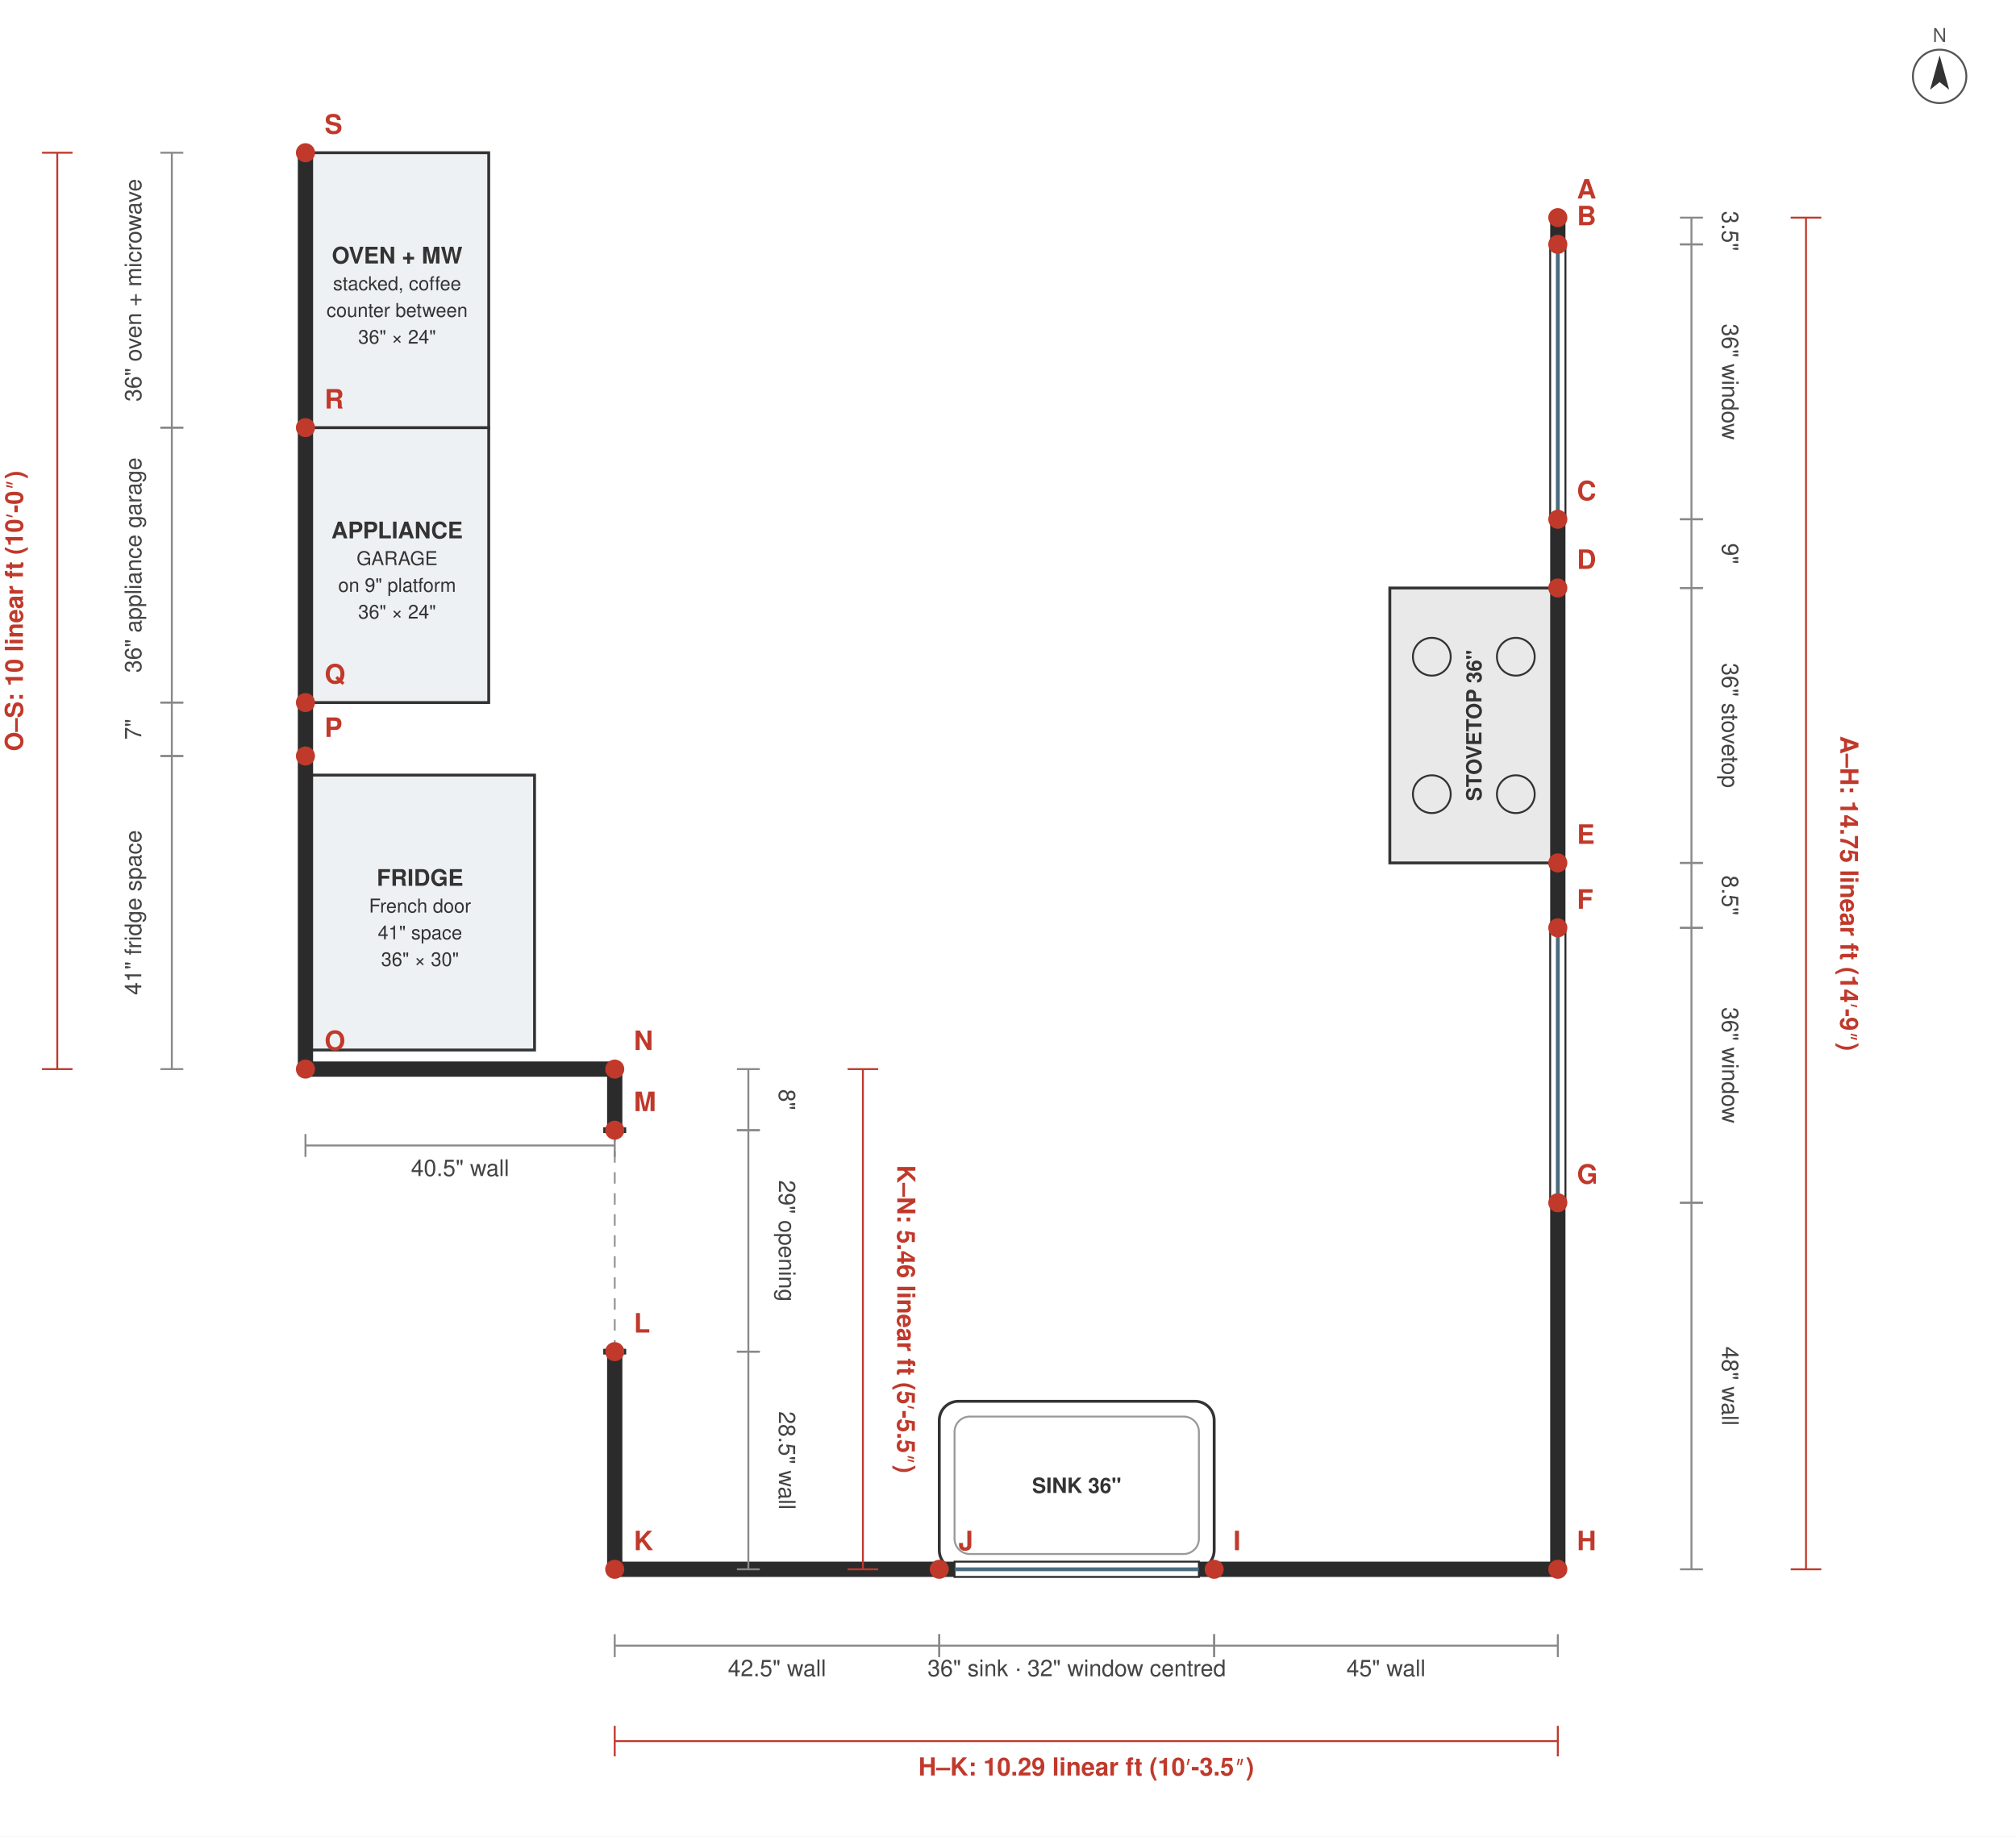
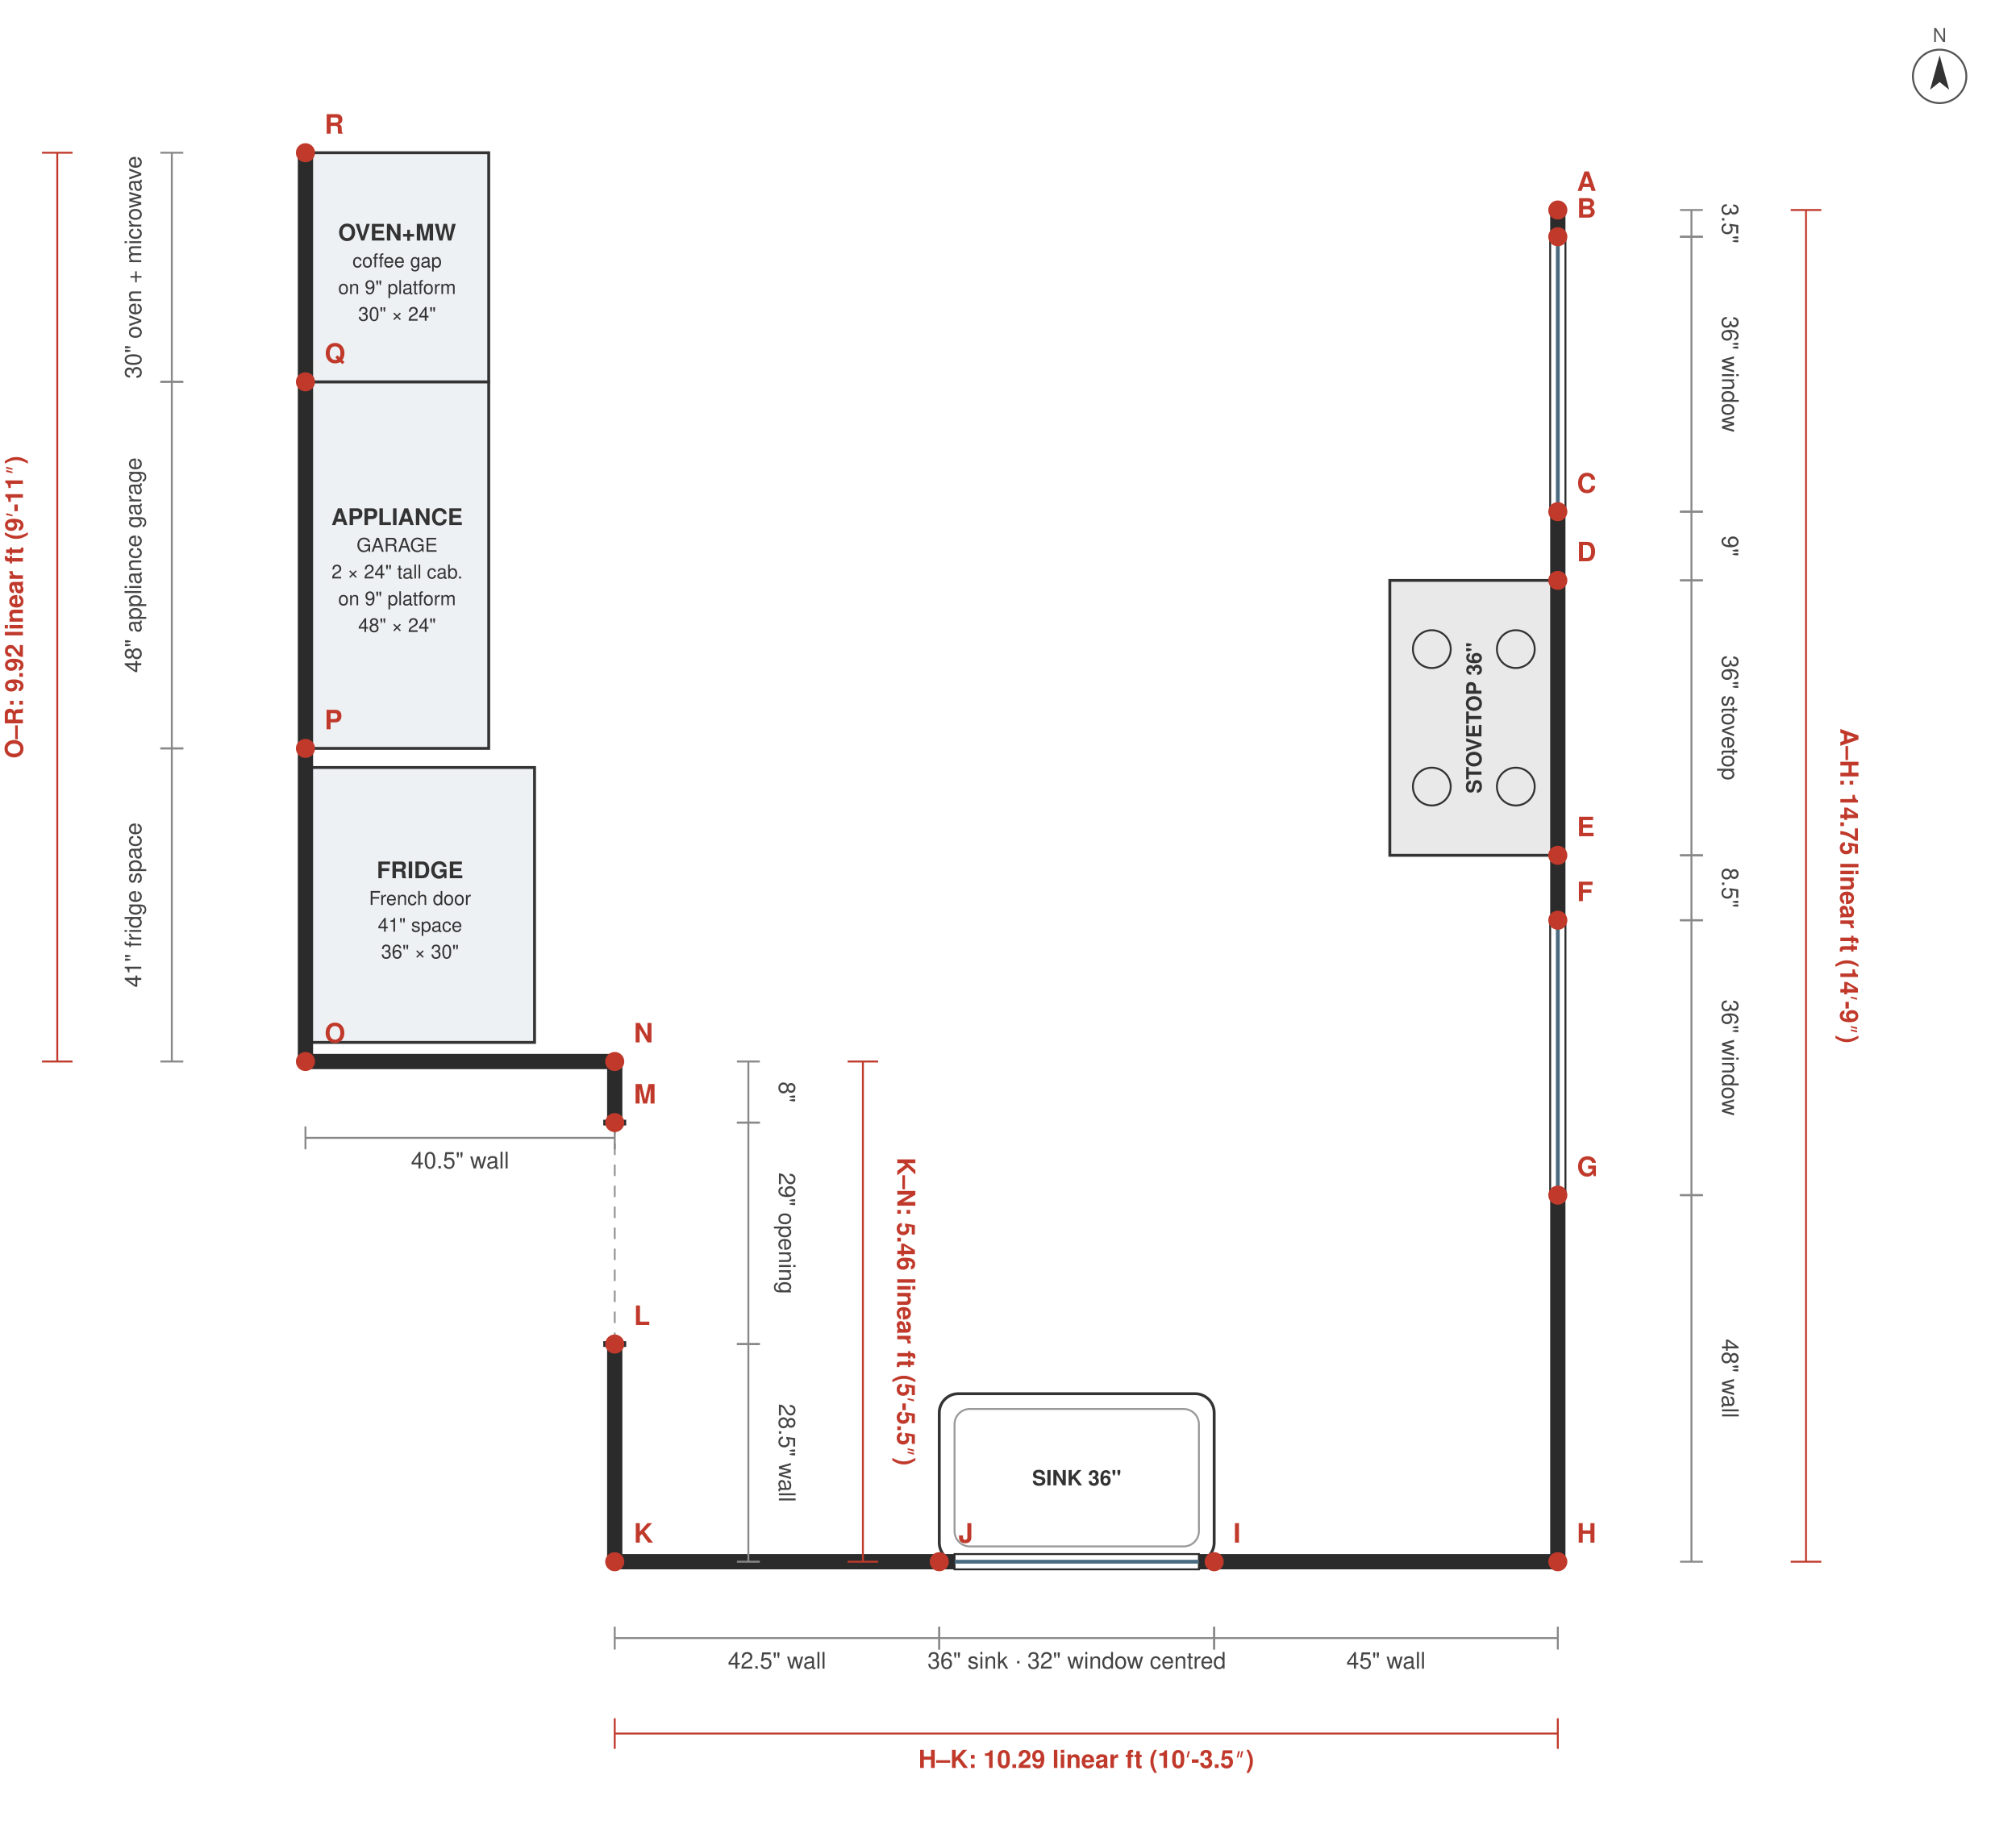
- <svg xmlns="http://www.w3.org/2000/svg" viewBox="0 0 1056 962" width="1056" height="962" font-family="Helvetica, Arial, sans-serif">
-   <rect width="1056" height="962" fill="#ffffff" />
+ <svg xmlns="http://www.w3.org/2000/svg" viewBox="0 0 1056 958" width="1056" height="958" font-family="Helvetica, Arial, sans-serif">
+   <rect width="1056" height="958" fill="#ffffff" />
  <g id="north" transform="translate(1016,40)">
    <circle r="14" fill="none" stroke="#555" />
    <path d="M 0 -11 L 5 7 L 0 3 L -5 7 Z" fill="#333" />
    <text y="-18" font-size="10" fill="#555" text-anchor="middle">N</text>
  </g>
  <g id="appliance-fridge">
-     <rect x="160.0" y="406.0" width="120.0" height="144.0" fill="#eef1f3" stroke="#333" stroke-width="1.5" />
-     <text x="220.0" y="464.0" font-size="12" font-weight="700" fill="#333" text-anchor="middle">FRIDGE</text>
-     <text x="220.0" y="478.0" font-size="10" font-weight="400" fill="#333" text-anchor="middle">French door</text>
-     <text x="220.0" y="492.0" font-size="10" font-weight="400" fill="#333" text-anchor="middle">41" space</text>
-     <text x="220.0" y="506.0" font-size="10" font-weight="400" fill="#333" text-anchor="middle">36" × 30"</text>
+     <rect x="160.0" y="402.0" width="120.0" height="144.0" fill="#eef1f3" stroke="#333" stroke-width="1.5" />
+     <text x="220.0" y="460.0" font-size="12" font-weight="700" fill="#333" text-anchor="middle">FRIDGE</text>
+     <text x="220.0" y="474.0" font-size="10" font-weight="400" fill="#333" text-anchor="middle">French door</text>
+     <text x="220.0" y="488.0" font-size="10" font-weight="400" fill="#333" text-anchor="middle">41" space</text>
+     <text x="220.0" y="502.0" font-size="10" font-weight="400" fill="#333" text-anchor="middle">36" × 30"</text>
  </g>
  <g id="appliance-appliance">
-     <rect x="160.0" y="224.0" width="96.0" height="144.0" fill="#eef1f3" stroke="#333" stroke-width="1.5" />
-     <text x="208.0" y="282.0" font-size="12" font-weight="700" fill="#333" text-anchor="middle">APPLIANCE</text>
-     <text x="208.0" y="296.0" font-size="10" font-weight="400" fill="#333" text-anchor="middle">GARAGE</text>
-     <text x="208.0" y="310.0" font-size="10" font-weight="400" fill="#333" text-anchor="middle">on 9" platform</text>
-     <text x="208.0" y="324.0" font-size="10" font-weight="400" fill="#333" text-anchor="middle">36" × 24"</text>
-   </g>
-   <g id="appliance-oven + mw">
-     <rect x="160.0" y="80.0" width="96.0" height="144.0" fill="#eef1f3" stroke="#333" stroke-width="1.5" />
-     <text x="208.0" y="138.0" font-size="12" font-weight="700" fill="#333" text-anchor="middle">OVEN + MW</text>
-     <text x="208.0" y="152.0" font-size="10" font-weight="400" fill="#333" text-anchor="middle">stacked, coffee</text>
-     <text x="208.0" y="166.0" font-size="10" font-weight="400" fill="#333" text-anchor="middle">counter between</text>
-     <text x="208.0" y="180.0" font-size="10" font-weight="400" fill="#333" text-anchor="middle">36" × 24"</text>
+     <rect x="160.0" y="200.0" width="96.0" height="192.0" fill="#eef1f3" stroke="#333" stroke-width="1.5" />
+     <text x="208.0" y="275.0" font-size="12" font-weight="700" fill="#333" text-anchor="middle">APPLIANCE</text>
+     <text x="208.0" y="289.0" font-size="10" font-weight="400" fill="#333" text-anchor="middle">GARAGE</text>
+     <text x="208.0" y="303.0" font-size="10" font-weight="400" fill="#333" text-anchor="middle">2 × 24" tall cab.</text>
+     <text x="208.0" y="317.0" font-size="10" font-weight="400" fill="#333" text-anchor="middle">on 9" platform</text>
+     <text x="208.0" y="331.0" font-size="10" font-weight="400" fill="#333" text-anchor="middle">48" × 24"</text>
+   </g>
+   <g id="appliance-oven+mw">
+     <rect x="160.0" y="80.0" width="96.0" height="120.0" fill="#eef1f3" stroke="#333" stroke-width="1.5" />
+     <text x="208.0" y="126.0" font-size="12" font-weight="700" fill="#333" text-anchor="middle">OVEN+MW</text>
+     <text x="208.0" y="140.0" font-size="10" font-weight="400" fill="#333" text-anchor="middle">coffee gap</text>
+     <text x="208.0" y="154.0" font-size="10" font-weight="400" fill="#333" text-anchor="middle">on 9" platform</text>
+     <text x="208.0" y="168.0" font-size="10" font-weight="400" fill="#333" text-anchor="middle">30" × 24"</text>
  </g>
  <g id="range-stovetop">
-     <rect x="728.0" y="308.0" width="88.0" height="144.0" fill="#e9e9e9" stroke="#333" stroke-width="1.5" />
-     <circle cx="750.0" cy="344.0" r="9.9" fill="none" stroke="#333" />
-     <circle cx="750.0" cy="416.0" r="9.9" fill="none" stroke="#333" />
-     <circle cx="794.0" cy="344.0" r="9.9" fill="none" stroke="#333" />
-     <circle cx="794.0" cy="416.0" r="9.9" fill="none" stroke="#333" />
-     <text x="776.0" y="380.0" font-size="11" font-weight="700" fill="#333" text-anchor="middle" transform="rotate(-90 776.0 380.0)">STOVETOP 36"</text>
+     <rect x="728.0" y="304.0" width="88.0" height="144.0" fill="#e9e9e9" stroke="#333" stroke-width="1.5" />
+     <circle cx="750.0" cy="340.0" r="9.9" fill="none" stroke="#333" />
+     <circle cx="750.0" cy="412.0" r="9.9" fill="none" stroke="#333" />
+     <circle cx="794.0" cy="340.0" r="9.9" fill="none" stroke="#333" />
+     <circle cx="794.0" cy="412.0" r="9.9" fill="none" stroke="#333" />
+     <text x="776.0" y="376.0" font-size="11" font-weight="700" fill="#333" text-anchor="middle" transform="rotate(-90 776.0 376.0)">STOVETOP 36"</text>
  </g>
  <g id="sink-sink">
-     <rect x="492.0" y="734.0" width="144.0" height="88.0" rx="10" fill="#fff" stroke="#333" stroke-width="1.5" />
-     <rect x="500.0" y="742.0" width="128.0" height="72.0" rx="8" fill="none" stroke="#999" />
-     <text x="564.0" y="782.0" font-size="11" font-weight="700" fill="#333" text-anchor="middle">SINK 36"</text>
-   </g>
-   <line id="wall-AB" x1="816.0" y1="114.0" x2="816.0" y2="128.0" stroke="#2b2b2b" stroke-width="8" />
-   <g stroke="#888">
-     <line x1="886.0" y1="114.0" x2="886.0" y2="128.0" />
-     <line x1="880.0" y1="114.0" x2="892.0" y2="114.0" />
-     <line x1="880.0" y1="128.0" x2="892.0" y2="128.0" />
-   </g>
-   <text x="902.0" y="121.0" font-size="12" fill="#444" text-anchor="middle" transform="rotate(90 902.0 121.0)">3.5"</text>
+     <rect x="492.0" y="730.0" width="144.0" height="88.0" rx="10" fill="#fff" stroke="#333" stroke-width="1.5" />
+     <rect x="500.0" y="738.0" width="128.0" height="72.0" rx="8" fill="none" stroke="#999" />
+     <text x="564.0" y="778.0" font-size="11" font-weight="700" fill="#333" text-anchor="middle">SINK 36"</text>
+   </g>
+   <line id="wall-AB" x1="816.0" y1="110.0" x2="816.0" y2="124.0" stroke="#2b2b2b" stroke-width="8" />
+   <g stroke="#888">
+     <line x1="886.0" y1="110.0" x2="886.0" y2="124.0" />
+     <line x1="880.0" y1="110.0" x2="892.0" y2="110.0" />
+     <line x1="880.0" y1="124.0" x2="892.0" y2="124.0" />
+   </g>
+   <text x="902.0" y="117.0" font-size="12" fill="#444" text-anchor="middle" transform="rotate(90 902.0 117.0)">3.5"</text>
  <g id="window-BC">
-     <rect x="812.0" y="128.0" width="8" height="144.0" fill="#fff" stroke="#2b2b2b" />
-     <line x1="816.0" y1="128.0" x2="816.0" y2="272.0" stroke="#4a6b80" stroke-width="2" />
-   </g>
-   <g stroke="#888">
-     <line x1="886.0" y1="128.0" x2="886.0" y2="272.0" />
-     <line x1="880.0" y1="128.0" x2="892.0" y2="128.0" />
-     <line x1="880.0" y1="272.0" x2="892.0" y2="272.0" />
-   </g>
-   <text x="902.0" y="200.0" font-size="12" fill="#444" text-anchor="middle" transform="rotate(90 902.0 200.0)">36" window</text>
-   <line id="wall-CD" x1="816.0" y1="272.0" x2="816.0" y2="308.0" stroke="#2b2b2b" stroke-width="8" />
-   <g stroke="#888">
-     <line x1="886.0" y1="272.0" x2="886.0" y2="308.0" />
-     <line x1="880.0" y1="272.0" x2="892.0" y2="272.0" />
-     <line x1="880.0" y1="308.0" x2="892.0" y2="308.0" />
-   </g>
-   <text x="902.0" y="290.0" font-size="12" fill="#444" text-anchor="middle" transform="rotate(90 902.0 290.0)">9"</text>
-   <line id="wall-DE" x1="816.0" y1="308.0" x2="816.0" y2="452.0" stroke="#2b2b2b" stroke-width="8" />
-   <g stroke="#888">
-     <line x1="886.0" y1="308.0" x2="886.0" y2="452.0" />
-     <line x1="880.0" y1="308.0" x2="892.0" y2="308.0" />
-     <line x1="880.0" y1="452.0" x2="892.0" y2="452.0" />
-   </g>
-   <text x="902.0" y="380.0" font-size="12" fill="#444" text-anchor="middle" transform="rotate(90 902.0 380.0)">36" stovetop</text>
-   <line id="wall-EF" x1="816.0" y1="452.0" x2="816.0" y2="486.0" stroke="#2b2b2b" stroke-width="8" />
-   <g stroke="#888">
-     <line x1="886.0" y1="452.0" x2="886.0" y2="486.0" />
-     <line x1="880.0" y1="452.0" x2="892.0" y2="452.0" />
-     <line x1="880.0" y1="486.0" x2="892.0" y2="486.0" />
-   </g>
-   <text x="902.0" y="469.0" font-size="12" fill="#444" text-anchor="middle" transform="rotate(90 902.0 469.0)">8.5"</text>
+     <rect x="812.0" y="124.0" width="8" height="144.0" fill="#fff" stroke="#2b2b2b" />
+     <line x1="816.0" y1="124.0" x2="816.0" y2="268.0" stroke="#4a6b80" stroke-width="2" />
+   </g>
+   <g stroke="#888">
+     <line x1="886.0" y1="124.0" x2="886.0" y2="268.0" />
+     <line x1="880.0" y1="124.0" x2="892.0" y2="124.0" />
+     <line x1="880.0" y1="268.0" x2="892.0" y2="268.0" />
+   </g>
+   <text x="902.0" y="196.0" font-size="12" fill="#444" text-anchor="middle" transform="rotate(90 902.0 196.0)">36" window</text>
+   <line id="wall-CD" x1="816.0" y1="268.0" x2="816.0" y2="304.0" stroke="#2b2b2b" stroke-width="8" />
+   <g stroke="#888">
+     <line x1="886.0" y1="268.0" x2="886.0" y2="304.0" />
+     <line x1="880.0" y1="268.0" x2="892.0" y2="268.0" />
+     <line x1="880.0" y1="304.0" x2="892.0" y2="304.0" />
+   </g>
+   <text x="902.0" y="286.0" font-size="12" fill="#444" text-anchor="middle" transform="rotate(90 902.0 286.0)">9"</text>
+   <line id="wall-DE" x1="816.0" y1="304.0" x2="816.0" y2="448.0" stroke="#2b2b2b" stroke-width="8" />
+   <g stroke="#888">
+     <line x1="886.0" y1="304.0" x2="886.0" y2="448.0" />
+     <line x1="880.0" y1="304.0" x2="892.0" y2="304.0" />
+     <line x1="880.0" y1="448.0" x2="892.0" y2="448.0" />
+   </g>
+   <text x="902.0" y="376.0" font-size="12" fill="#444" text-anchor="middle" transform="rotate(90 902.0 376.0)">36" stovetop</text>
+   <line id="wall-EF" x1="816.0" y1="448.0" x2="816.0" y2="482.0" stroke="#2b2b2b" stroke-width="8" />
+   <g stroke="#888">
+     <line x1="886.0" y1="448.0" x2="886.0" y2="482.0" />
+     <line x1="880.0" y1="448.0" x2="892.0" y2="448.0" />
+     <line x1="880.0" y1="482.0" x2="892.0" y2="482.0" />
+   </g>
+   <text x="902.0" y="465.0" font-size="12" fill="#444" text-anchor="middle" transform="rotate(90 902.0 465.0)">8.5"</text>
  <g id="window-FG">
-     <rect x="812.0" y="486.0" width="8" height="144.0" fill="#fff" stroke="#2b2b2b" />
-     <line x1="816.0" y1="486.0" x2="816.0" y2="630.0" stroke="#4a6b80" stroke-width="2" />
-   </g>
-   <g stroke="#888">
-     <line x1="886.0" y1="486.0" x2="886.0" y2="630.0" />
-     <line x1="880.0" y1="486.0" x2="892.0" y2="486.0" />
-     <line x1="880.0" y1="630.0" x2="892.0" y2="630.0" />
-   </g>
-   <text x="902.0" y="558.0" font-size="12" fill="#444" text-anchor="middle" transform="rotate(90 902.0 558.0)">36" window</text>
-   <line id="wall-GH" x1="816.0" y1="630.0" x2="816.0" y2="822.0" stroke="#2b2b2b" stroke-width="8" />
-   <g stroke="#888">
-     <line x1="886.0" y1="630.0" x2="886.0" y2="822.0" />
-     <line x1="880.0" y1="630.0" x2="892.0" y2="630.0" />
-     <line x1="880.0" y1="822.0" x2="892.0" y2="822.0" />
-   </g>
-   <text x="902.0" y="726.0" font-size="12" fill="#444" text-anchor="middle" transform="rotate(90 902.0 726.0)">48" wall</text>
-   <line id="wall-HI" x1="816.0" y1="822.0" x2="636.0" y2="822.0" stroke="#2b2b2b" stroke-width="8" />
-   <g stroke="#888">
-     <line x1="816.0" y1="862.0" x2="636.0" y2="862.0" />
-     <line x1="816.0" y1="856.0" x2="816.0" y2="868.0" />
-     <line x1="636.0" y1="856.0" x2="636.0" y2="868.0" />
-   </g>
-   <text x="726.0" y="878.0" font-size="12" fill="#444" text-anchor="middle">45" wall</text>
-   <line id="wall-I_w1" x1="636.0" y1="822.0" x2="628.0" y2="822.0" stroke="#2b2b2b" stroke-width="8" />
+     <rect x="812.0" y="482.0" width="8" height="144.0" fill="#fff" stroke="#2b2b2b" />
+     <line x1="816.0" y1="482.0" x2="816.0" y2="626.0" stroke="#4a6b80" stroke-width="2" />
+   </g>
+   <g stroke="#888">
+     <line x1="886.0" y1="482.0" x2="886.0" y2="626.0" />
+     <line x1="880.0" y1="482.0" x2="892.0" y2="482.0" />
+     <line x1="880.0" y1="626.0" x2="892.0" y2="626.0" />
+   </g>
+   <text x="902.0" y="554.0" font-size="12" fill="#444" text-anchor="middle" transform="rotate(90 902.0 554.0)">36" window</text>
+   <line id="wall-GH" x1="816.0" y1="626.0" x2="816.0" y2="818.0" stroke="#2b2b2b" stroke-width="8" />
+   <g stroke="#888">
+     <line x1="886.0" y1="626.0" x2="886.0" y2="818.0" />
+     <line x1="880.0" y1="626.0" x2="892.0" y2="626.0" />
+     <line x1="880.0" y1="818.0" x2="892.0" y2="818.0" />
+   </g>
+   <text x="902.0" y="722.0" font-size="12" fill="#444" text-anchor="middle" transform="rotate(90 902.0 722.0)">48" wall</text>
+   <line id="wall-HI" x1="816.0" y1="818.0" x2="636.0" y2="818.0" stroke="#2b2b2b" stroke-width="8" />
+   <g stroke="#888">
+     <line x1="816.0" y1="858.0" x2="636.0" y2="858.0" />
+     <line x1="816.0" y1="852.0" x2="816.0" y2="864.0" />
+     <line x1="636.0" y1="852.0" x2="636.0" y2="864.0" />
+   </g>
+   <text x="726.0" y="874.0" font-size="12" fill="#444" text-anchor="middle">45" wall</text>
+   <line id="wall-I_w1" x1="636.0" y1="818.0" x2="628.0" y2="818.0" stroke="#2b2b2b" stroke-width="8" />
  <g id="window-_w1_w2">
-     <rect x="500.0" y="818.0" width="128.0" height="8" fill="#fff" stroke="#2b2b2b" />
-     <line x1="628.0" y1="822.0" x2="500.0" y2="822.0" stroke="#4a6b80" stroke-width="2" />
-   </g>
-   <line id="wall-_w2J" x1="500.0" y1="822.0" x2="492.0" y2="822.0" stroke="#2b2b2b" stroke-width="8" />
-   <line id="wall-JK" x1="492.0" y1="822.0" x2="322.0" y2="822.0" stroke="#2b2b2b" stroke-width="8" />
-   <g stroke="#888">
-     <line x1="492.0" y1="862.0" x2="322.0" y2="862.0" />
-     <line x1="492.0" y1="856.0" x2="492.0" y2="868.0" />
-     <line x1="322.0" y1="856.0" x2="322.0" y2="868.0" />
-   </g>
-   <text x="407.0" y="878.0" font-size="12" fill="#444" text-anchor="middle">42.5" wall</text>
-   <line id="wall-KL" x1="322.0" y1="822.0" x2="322.0" y2="708.0" stroke="#2b2b2b" stroke-width="8" />
-   <g stroke="#888">
-     <line x1="392.0" y1="822.0" x2="392.0" y2="708.0" />
-     <line x1="386.0" y1="822.0" x2="398.0" y2="822.0" />
-     <line x1="386.0" y1="708.0" x2="398.0" y2="708.0" />
-   </g>
-   <text x="408.0" y="765.0" font-size="12" fill="#444" text-anchor="middle" transform="rotate(90 408.0 765.0)">28.5" wall</text>
+     <rect x="500.0" y="814.0" width="128.0" height="8" fill="#fff" stroke="#2b2b2b" />
+     <line x1="628.0" y1="818.0" x2="500.0" y2="818.0" stroke="#4a6b80" stroke-width="2" />
+   </g>
+   <line id="wall-_w2J" x1="500.0" y1="818.0" x2="492.0" y2="818.0" stroke="#2b2b2b" stroke-width="8" />
+   <line id="wall-JK" x1="492.0" y1="818.0" x2="322.0" y2="818.0" stroke="#2b2b2b" stroke-width="8" />
+   <g stroke="#888">
+     <line x1="492.0" y1="858.0" x2="322.0" y2="858.0" />
+     <line x1="492.0" y1="852.0" x2="492.0" y2="864.0" />
+     <line x1="322.0" y1="852.0" x2="322.0" y2="864.0" />
+   </g>
+   <text x="407.0" y="874.0" font-size="12" fill="#444" text-anchor="middle">42.5" wall</text>
+   <line id="wall-KL" x1="322.0" y1="818.0" x2="322.0" y2="704.0" stroke="#2b2b2b" stroke-width="8" />
+   <g stroke="#888">
+     <line x1="392.0" y1="818.0" x2="392.0" y2="704.0" />
+     <line x1="386.0" y1="818.0" x2="398.0" y2="818.0" />
+     <line x1="386.0" y1="704.0" x2="398.0" y2="704.0" />
+   </g>
+   <text x="408.0" y="761.0" font-size="12" fill="#444" text-anchor="middle" transform="rotate(90 408.0 761.0)">28.5" wall</text>
  <g id="opening-LM" stroke="#2b2b2b">
-     <line x1="322.0" y1="708.0" x2="322.0" y2="592.0" stroke="#999" stroke-dasharray="6 5" />
-     <line x1="316.0" y1="708.0" x2="328.0" y2="708.0" stroke-width="3" />
-     <line x1="316.0" y1="592.0" x2="328.0" y2="592.0" stroke-width="3" />
-   </g>
-   <g stroke="#888">
-     <line x1="392.0" y1="708.0" x2="392.0" y2="592.0" />
-     <line x1="386.0" y1="708.0" x2="398.0" y2="708.0" />
-     <line x1="386.0" y1="592.0" x2="398.0" y2="592.0" />
-   </g>
-   <text x="408.0" y="650.0" font-size="12" fill="#444" text-anchor="middle" transform="rotate(90 408.0 650.0)">29" opening</text>
-   <line id="wall-MN" x1="322.0" y1="592.0" x2="322.0" y2="560.0" stroke="#2b2b2b" stroke-width="8" />
-   <g stroke="#888">
-     <line x1="392.0" y1="592.0" x2="392.0" y2="560.0" />
-     <line x1="386.0" y1="592.0" x2="398.0" y2="592.0" />
-     <line x1="386.0" y1="560.0" x2="398.0" y2="560.0" />
-   </g>
-   <text x="408.0" y="576.0" font-size="12" fill="#444" text-anchor="middle" transform="rotate(90 408.0 576.0)">8"</text>
-   <line id="wall-NO" x1="322.0" y1="560.0" x2="160.0" y2="560.0" stroke="#2b2b2b" stroke-width="8" />
-   <g stroke="#888">
-     <line x1="322.0" y1="600.0" x2="160.0" y2="600.0" />
-     <line x1="322.0" y1="594.0" x2="322.0" y2="606.0" />
-     <line x1="160.0" y1="594.0" x2="160.0" y2="606.0" />
-   </g>
-   <text x="241.0" y="616.0" font-size="12" fill="#444" text-anchor="middle">40.5" wall</text>
-   <line id="wall-OP" x1="160.0" y1="560.0" x2="160.0" y2="396.0" stroke="#2b2b2b" stroke-width="8" />
-   <g stroke="#888">
-     <line x1="90.0" y1="560.0" x2="90.0" y2="396.0" />
-     <line x1="84.0" y1="560.0" x2="96.0" y2="560.0" />
-     <line x1="84.0" y1="396.0" x2="96.0" y2="396.0" />
-   </g>
-   <text x="74.0" y="478.0" font-size="12" fill="#444" text-anchor="middle" transform="rotate(-90 74.0 478.0)">41" fridge space</text>
-   <line id="wall-PQ" x1="160.0" y1="396.0" x2="160.0" y2="368.0" stroke="#2b2b2b" stroke-width="8" />
-   <g stroke="#888">
-     <line x1="90.0" y1="396.0" x2="90.0" y2="368.0" />
-     <line x1="84.0" y1="396.0" x2="96.0" y2="396.0" />
-     <line x1="84.0" y1="368.0" x2="96.0" y2="368.0" />
-   </g>
-   <text x="74.0" y="382.0" font-size="12" fill="#444" text-anchor="middle" transform="rotate(-90 74.0 382.0)">7"</text>
-   <line id="wall-QR" x1="160.0" y1="368.0" x2="160.0" y2="224.0" stroke="#2b2b2b" stroke-width="8" />
-   <g stroke="#888">
-     <line x1="90.0" y1="368.0" x2="90.0" y2="224.0" />
-     <line x1="84.0" y1="368.0" x2="96.0" y2="368.0" />
-     <line x1="84.0" y1="224.0" x2="96.0" y2="224.0" />
-   </g>
-   <text x="74.0" y="296.0" font-size="12" fill="#444" text-anchor="middle" transform="rotate(-90 74.0 296.0)">36" appliance garage</text>
-   <line id="wall-RS" x1="160.0" y1="224.0" x2="160.0" y2="80.0" stroke="#2b2b2b" stroke-width="8" />
-   <g stroke="#888">
-     <line x1="90.0" y1="224.0" x2="90.0" y2="80.0" />
-     <line x1="84.0" y1="224.0" x2="96.0" y2="224.0" />
+     <line x1="322.0" y1="704.0" x2="322.0" y2="588.0" stroke="#999" stroke-dasharray="6 5" />
+     <line x1="316.0" y1="704.0" x2="328.0" y2="704.0" stroke-width="3" />
+     <line x1="316.0" y1="588.0" x2="328.0" y2="588.0" stroke-width="3" />
+   </g>
+   <g stroke="#888">
+     <line x1="392.0" y1="704.0" x2="392.0" y2="588.0" />
+     <line x1="386.0" y1="704.0" x2="398.0" y2="704.0" />
+     <line x1="386.0" y1="588.0" x2="398.0" y2="588.0" />
+   </g>
+   <text x="408.0" y="646.0" font-size="12" fill="#444" text-anchor="middle" transform="rotate(90 408.0 646.0)">29" opening</text>
+   <line id="wall-MN" x1="322.0" y1="588.0" x2="322.0" y2="556.0" stroke="#2b2b2b" stroke-width="8" />
+   <g stroke="#888">
+     <line x1="392.0" y1="588.0" x2="392.0" y2="556.0" />
+     <line x1="386.0" y1="588.0" x2="398.0" y2="588.0" />
+     <line x1="386.0" y1="556.0" x2="398.0" y2="556.0" />
+   </g>
+   <text x="408.0" y="572.0" font-size="12" fill="#444" text-anchor="middle" transform="rotate(90 408.0 572.0)">8"</text>
+   <line id="wall-NO" x1="322.0" y1="556.0" x2="160.0" y2="556.0" stroke="#2b2b2b" stroke-width="8" />
+   <g stroke="#888">
+     <line x1="322.0" y1="596.0" x2="160.0" y2="596.0" />
+     <line x1="322.0" y1="590.0" x2="322.0" y2="602.0" />
+     <line x1="160.0" y1="590.0" x2="160.0" y2="602.0" />
+   </g>
+   <text x="241.0" y="612.0" font-size="12" fill="#444" text-anchor="middle">40.5" wall</text>
+   <line id="wall-OP" x1="160.0" y1="556.0" x2="160.0" y2="392.0" stroke="#2b2b2b" stroke-width="8" />
+   <g stroke="#888">
+     <line x1="90.0" y1="556.0" x2="90.0" y2="392.0" />
+     <line x1="84.0" y1="556.0" x2="96.0" y2="556.0" />
+     <line x1="84.0" y1="392.0" x2="96.0" y2="392.0" />
+   </g>
+   <text x="74.0" y="474.0" font-size="12" fill="#444" text-anchor="middle" transform="rotate(-90 74.0 474.0)">41" fridge space</text>
+   <line id="wall-PQ" x1="160.0" y1="392.0" x2="160.0" y2="200.0" stroke="#2b2b2b" stroke-width="8" />
+   <g stroke="#888">
+     <line x1="90.0" y1="392.0" x2="90.0" y2="200.0" />
+     <line x1="84.0" y1="392.0" x2="96.0" y2="392.0" />
+     <line x1="84.0" y1="200.0" x2="96.0" y2="200.0" />
+   </g>
+   <text x="74.0" y="296.0" font-size="12" fill="#444" text-anchor="middle" transform="rotate(-90 74.0 296.0)">48" appliance garage</text>
+   <line id="wall-QR" x1="160.0" y1="200.0" x2="160.0" y2="80.0" stroke="#2b2b2b" stroke-width="8" />
+   <g stroke="#888">
+     <line x1="90.0" y1="200.0" x2="90.0" y2="80.0" />
+     <line x1="84.0" y1="200.0" x2="96.0" y2="200.0" />
    <line x1="84.0" y1="80.0" x2="96.0" y2="80.0" />
  </g>
-   <text x="74.0" y="152.0" font-size="12" fill="#444" text-anchor="middle" transform="rotate(-90 74.0 152.0)">36" oven + microwave</text>
-   <g stroke="#888">
-     <line x1="636.0" y1="862.0" x2="492.0" y2="862.0" />
-     <line x1="636.0" y1="856.0" x2="636.0" y2="868.0" />
-     <line x1="492.0" y1="856.0" x2="492.0" y2="868.0" />
-   </g>
-   <text x="564.0" y="878.0" font-size="12" fill="#444" text-anchor="middle">36" sink · 32" window centred</text>
-   <g stroke="#c0392b">
-     <line x1="946.0" y1="114.0" x2="946.0" y2="822.0" />
-     <line x1="938.0" y1="114.0" x2="954.0" y2="114.0" />
-     <line x1="938.0" y1="822.0" x2="954.0" y2="822.0" />
-   </g>
-   <text x="964.0" y="468.0" font-size="13" font-weight="700" fill="#c0392b" text-anchor="middle" transform="rotate(90 964.0 468.0)">A–H: 14.75 linear ft (14′-9″)</text>
-   <g stroke="#c0392b">
-     <line x1="816.0" y1="912.0" x2="322.0" y2="912.0" />
-     <line x1="816.0" y1="904.0" x2="816.0" y2="920.0" />
-     <line x1="322.0" y1="904.0" x2="322.0" y2="920.0" />
-   </g>
-   <text x="569.0" y="930.0" font-size="13" font-weight="700" fill="#c0392b" text-anchor="middle">H–K: 10.29 linear ft (10′-3.5″)</text>
-   <g stroke="#c0392b">
-     <line x1="452.0" y1="822.0" x2="452.0" y2="560.0" />
-     <line x1="444.0" y1="822.0" x2="460.0" y2="822.0" />
-     <line x1="444.0" y1="560.0" x2="460.0" y2="560.0" />
-   </g>
-   <text x="470.0" y="691.0" font-size="13" font-weight="700" fill="#c0392b" text-anchor="middle" transform="rotate(90 470.0 691.0)">K–N: 5.46 linear ft (5′-5.5″)</text>
-   <g stroke="#c0392b">
-     <line x1="30.0" y1="560.0" x2="30.0" y2="80.0" />
-     <line x1="22.0" y1="560.0" x2="38.0" y2="560.0" />
+   <text x="74.0" y="140.0" font-size="12" fill="#444" text-anchor="middle" transform="rotate(-90 74.0 140.0)">30" oven + microwave</text>
+   <g stroke="#888">
+     <line x1="636.0" y1="858.0" x2="492.0" y2="858.0" />
+     <line x1="636.0" y1="852.0" x2="636.0" y2="864.0" />
+     <line x1="492.0" y1="852.0" x2="492.0" y2="864.0" />
+   </g>
+   <text x="564.0" y="874.0" font-size="12" fill="#444" text-anchor="middle">36" sink · 32" window centred</text>
+   <g stroke="#c0392b">
+     <line x1="946.0" y1="110.0" x2="946.0" y2="818.0" />
+     <line x1="938.0" y1="110.0" x2="954.0" y2="110.0" />
+     <line x1="938.0" y1="818.0" x2="954.0" y2="818.0" />
+   </g>
+   <text x="964.0" y="464.0" font-size="13" font-weight="700" fill="#c0392b" text-anchor="middle" transform="rotate(90 964.0 464.0)">A–H: 14.75 linear ft (14′-9″)</text>
+   <g stroke="#c0392b">
+     <line x1="816.0" y1="908.0" x2="322.0" y2="908.0" />
+     <line x1="816.0" y1="900.0" x2="816.0" y2="916.0" />
+     <line x1="322.0" y1="900.0" x2="322.0" y2="916.0" />
+   </g>
+   <text x="569.0" y="926.0" font-size="13" font-weight="700" fill="#c0392b" text-anchor="middle">H–K: 10.29 linear ft (10′-3.5″)</text>
+   <g stroke="#c0392b">
+     <line x1="452.0" y1="818.0" x2="452.0" y2="556.0" />
+     <line x1="444.0" y1="818.0" x2="460.0" y2="818.0" />
+     <line x1="444.0" y1="556.0" x2="460.0" y2="556.0" />
+   </g>
+   <text x="470.0" y="687.0" font-size="13" font-weight="700" fill="#c0392b" text-anchor="middle" transform="rotate(90 470.0 687.0)">K–N: 5.46 linear ft (5′-5.5″)</text>
+   <g stroke="#c0392b">
+     <line x1="30.0" y1="556.0" x2="30.0" y2="80.0" />
+     <line x1="22.0" y1="556.0" x2="38.0" y2="556.0" />
    <line x1="22.0" y1="80.0" x2="38.0" y2="80.0" />
  </g>
-   <text x="12.0" y="320.0" font-size="13" font-weight="700" fill="#c0392b" text-anchor="middle" transform="rotate(-90 12.0 320.0)">O–S: 10 linear ft (10′-0″)</text>
+   <text x="12.0" y="318.0" font-size="13" font-weight="700" fill="#c0392b" text-anchor="middle" transform="rotate(-90 12.0 318.0)">O–R: 9.92 linear ft (9′-11″)</text>
  <g font-size="14" font-weight="700" fill="#c0392b">
-     <circle cx="816.0" cy="114.0" r="5" />
-     <text x="826.0" y="104.0">A</text>
-     <circle cx="816.0" cy="128.0" r="5" />
-     <text x="826.0" y="118.0">B</text>
-     <circle cx="816.0" cy="272.0" r="5" />
-     <text x="826.0" y="262.0">C</text>
-     <circle cx="816.0" cy="308.0" r="5" />
-     <text x="826.0" y="298.0">D</text>
-     <circle cx="816.0" cy="452.0" r="5" />
-     <text x="826.0" y="442.0">E</text>
-     <circle cx="816.0" cy="486.0" r="5" />
-     <text x="826.0" y="476.0">F</text>
-     <circle cx="816.0" cy="630.0" r="5" />
-     <text x="826.0" y="620.0">G</text>
-     <circle cx="816.0" cy="822.0" r="5" />
-     <text x="826.0" y="812.0">H</text>
-     <circle cx="636.0" cy="822.0" r="5" />
-     <text x="646.0" y="812.0">I</text>
-     <circle cx="492.0" cy="822.0" r="5" />
-     <text x="502.0" y="812.0">J</text>
-     <circle cx="322.0" cy="822.0" r="5" />
-     <text x="332.0" y="812.0">K</text>
-     <circle cx="322.0" cy="708.0" r="5" />
-     <text x="332.0" y="698.0">L</text>
-     <circle cx="322.0" cy="592.0" r="5" />
-     <text x="332.0" y="582.0">M</text>
-     <circle cx="322.0" cy="560.0" r="5" />
-     <text x="332.0" y="550.0">N</text>
-     <circle cx="160.0" cy="560.0" r="5" />
-     <text x="170.0" y="550.0">O</text>
-     <circle cx="160.0" cy="396.0" r="5" />
-     <text x="170.0" y="386.0">P</text>
-     <circle cx="160.0" cy="368.0" r="5" />
-     <text x="170.0" y="358.0">Q</text>
-     <circle cx="160.0" cy="224.0" r="5" />
-     <text x="170.0" y="214.0">R</text>
+     <circle cx="816.0" cy="110.0" r="5" />
+     <text x="826.0" y="100.0">A</text>
+     <circle cx="816.0" cy="124.0" r="5" />
+     <text x="826.0" y="114.0">B</text>
+     <circle cx="816.0" cy="268.0" r="5" />
+     <text x="826.0" y="258.0">C</text>
+     <circle cx="816.0" cy="304.0" r="5" />
+     <text x="826.0" y="294.0">D</text>
+     <circle cx="816.0" cy="448.0" r="5" />
+     <text x="826.0" y="438.0">E</text>
+     <circle cx="816.0" cy="482.0" r="5" />
+     <text x="826.0" y="472.0">F</text>
+     <circle cx="816.0" cy="626.0" r="5" />
+     <text x="826.0" y="616.0">G</text>
+     <circle cx="816.0" cy="818.0" r="5" />
+     <text x="826.0" y="808.0">H</text>
+     <circle cx="636.0" cy="818.0" r="5" />
+     <text x="646.0" y="808.0">I</text>
+     <circle cx="492.0" cy="818.0" r="5" />
+     <text x="502.0" y="808.0">J</text>
+     <circle cx="322.0" cy="818.0" r="5" />
+     <text x="332.0" y="808.0">K</text>
+     <circle cx="322.0" cy="704.0" r="5" />
+     <text x="332.0" y="694.0">L</text>
+     <circle cx="322.0" cy="588.0" r="5" />
+     <text x="332.0" y="578.0">M</text>
+     <circle cx="322.0" cy="556.0" r="5" />
+     <text x="332.0" y="546.0">N</text>
+     <circle cx="160.0" cy="556.0" r="5" />
+     <text x="170.0" y="546.0">O</text>
+     <circle cx="160.0" cy="392.0" r="5" />
+     <text x="170.0" y="382.0">P</text>
+     <circle cx="160.0" cy="200.0" r="5" />
+     <text x="170.0" y="190.0">Q</text>
    <circle cx="160.0" cy="80.0" r="5" />
-     <text x="170.0" y="70.0">S</text>
+     <text x="170.0" y="70.0">R</text>
  </g>
</svg>
